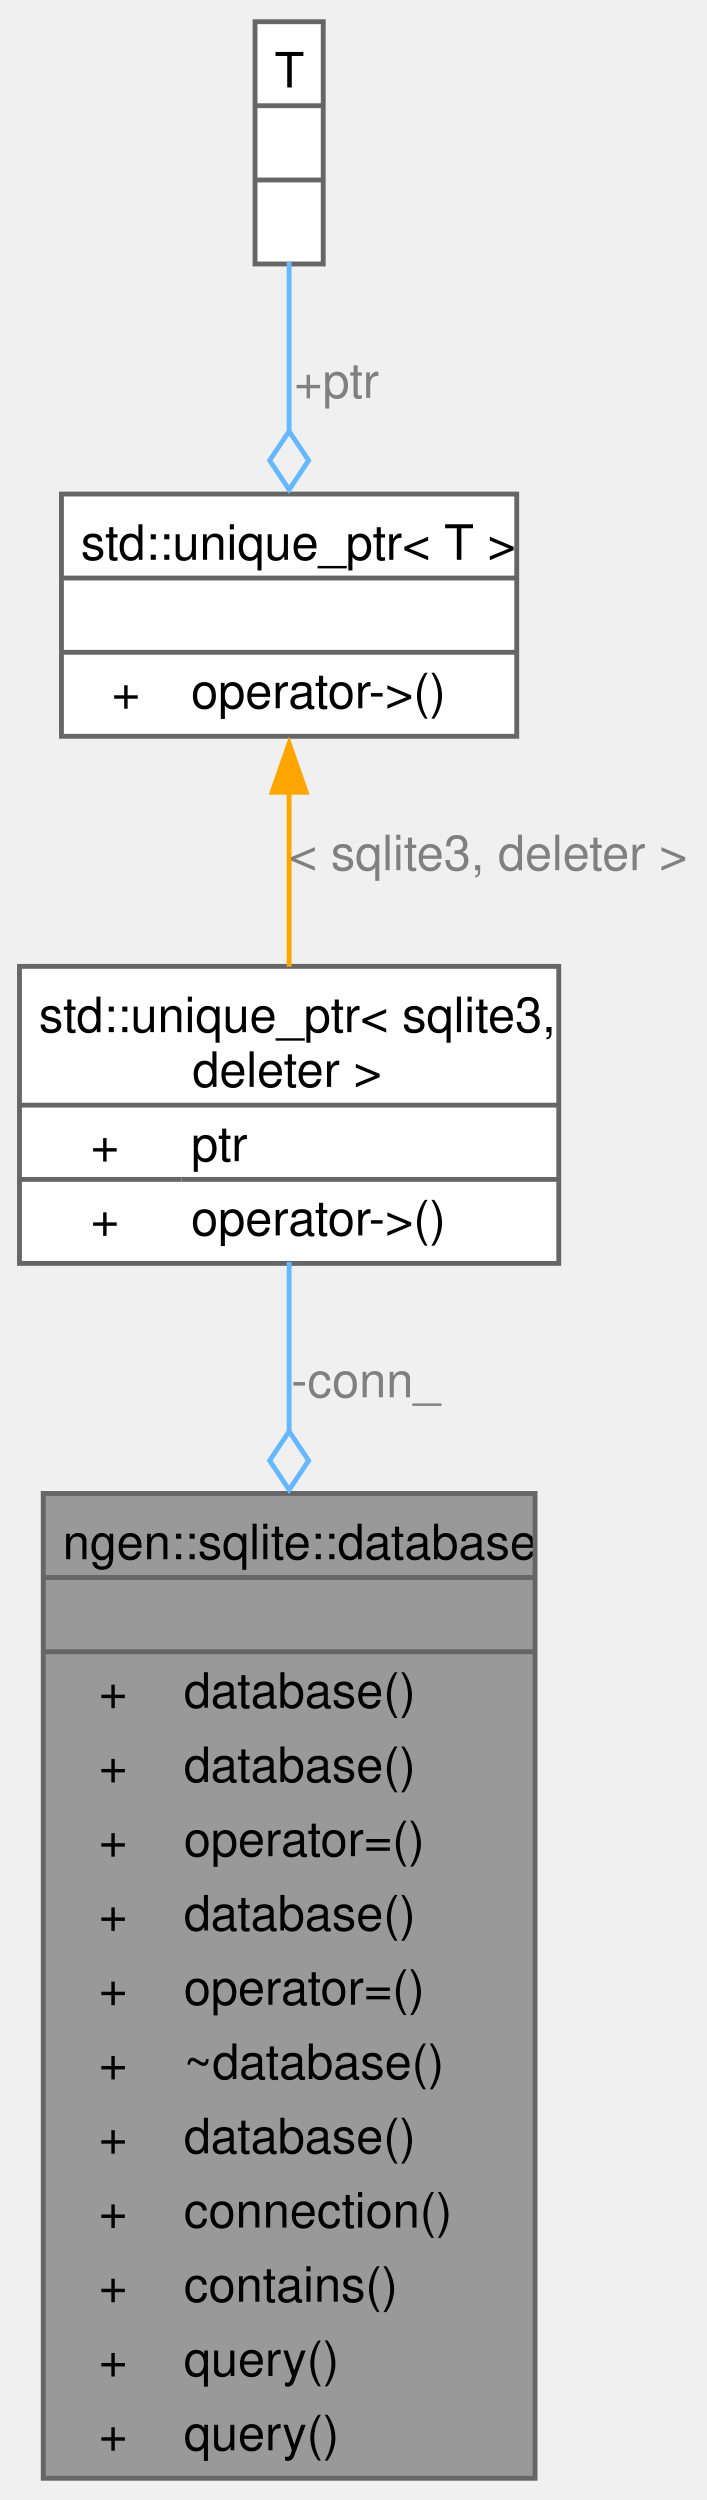
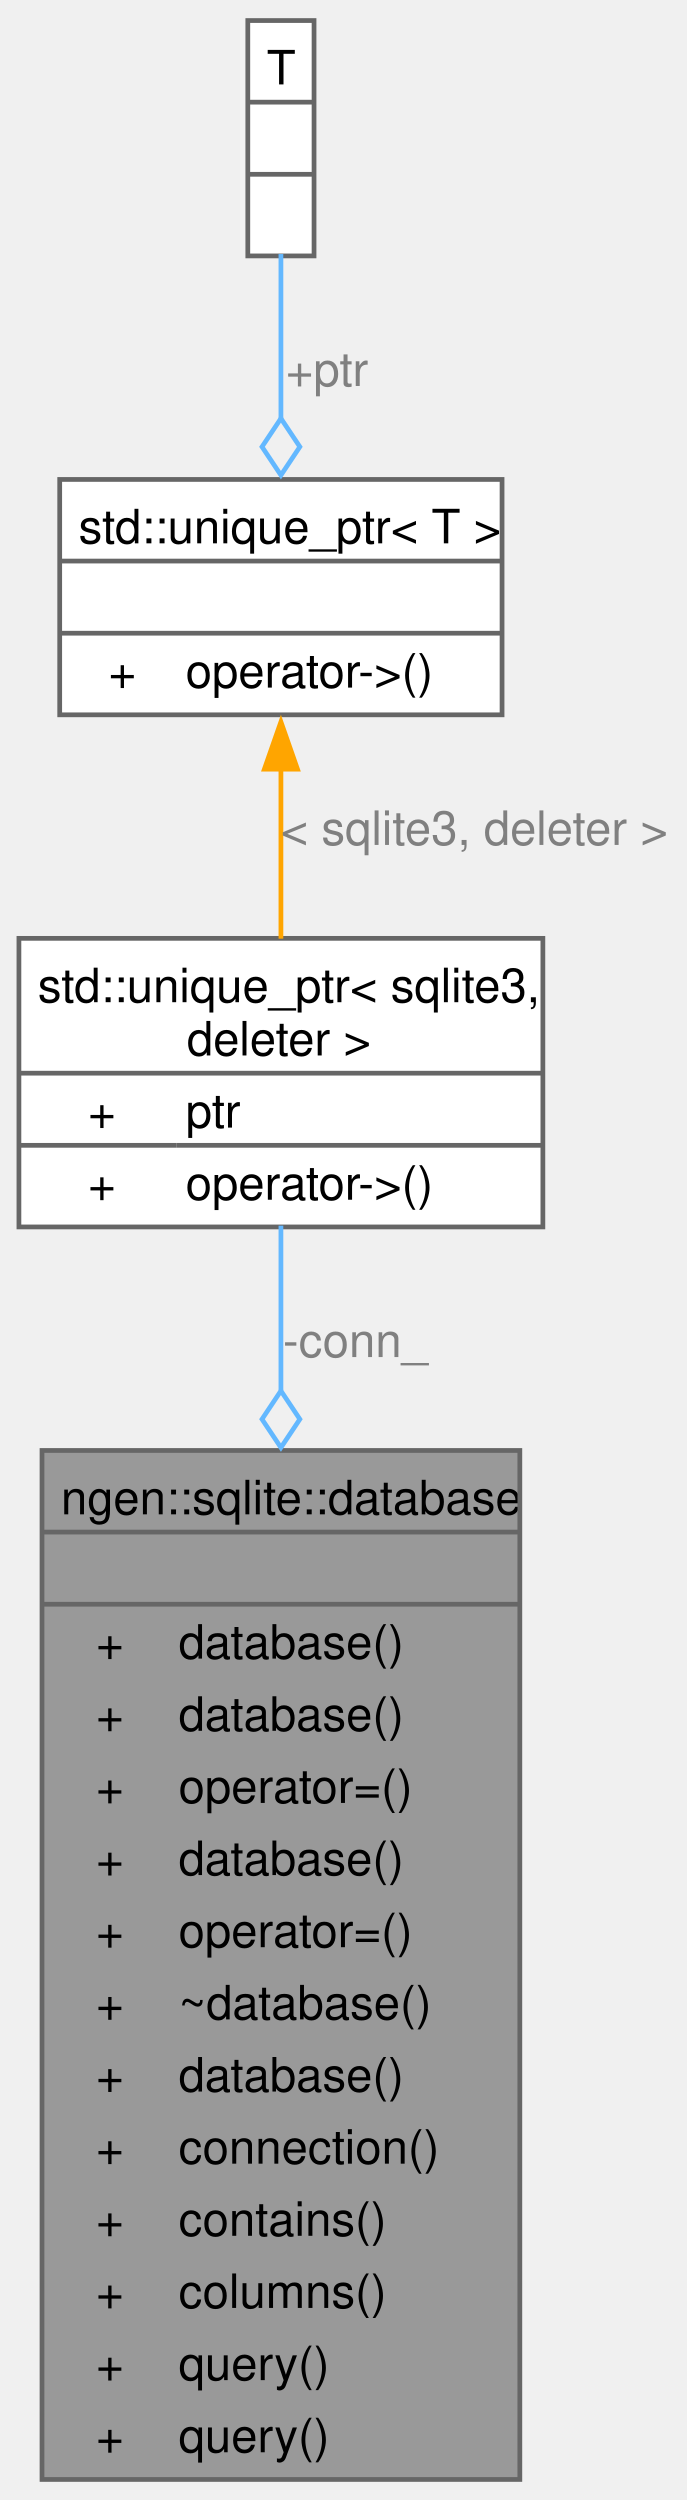
- <svg xmlns="http://www.w3.org/2000/svg" xmlns:xlink="http://www.w3.org/1999/xlink" width="145pt" height="513pt" viewBox="0.00 0.00 145.12 512.50">
-   <g id="graph0" class="graph" transform="scale(1 1) rotate(0) translate(4 508.5)">
+ <svg xmlns="http://www.w3.org/2000/svg" xmlns:xlink="http://www.w3.org/1999/xlink" width="145pt" height="528pt" viewBox="0.00 0.00 145.12 527.75">
+   <g id="graph0" class="graph" transform="scale(1 1) rotate(0) translate(4 523.75)">
    <g id="Node000001" class="node">
      <g id="a_Node000001">
        <a xlink:title=" ">
-           <polygon fill="#999999" stroke="none" points="105.88,-202.25 4.88,-202.25 4.88,0 105.88,0 105.88,-202.25" />
-           <text text-anchor="start" x="8.88" y="-188.75" font-family="Helvetica,sans-Serif" font-size="10.00">ngen::sqlite::database</text>
-           <text text-anchor="start" x="53.88" y="-173.5" font-family="Helvetica,sans-Serif" font-size="10.00"> </text>
+           <polygon fill="#999999" stroke="none" points="105.88,-217.5 4.88,-217.5 4.88,0 105.88,0 105.88,-217.5" />
+           <text text-anchor="start" x="8.88" y="-204" font-family="Helvetica,sans-Serif" font-size="10.00">ngen::sqlite::database</text>
+           <text text-anchor="start" x="53.88" y="-188.75" font-family="Helvetica,sans-Serif" font-size="10.00"> </text>
+           <text text-anchor="start" x="16.31" y="-173.5" font-family="Helvetica,sans-Serif" font-size="10.00">+</text>
+           <text text-anchor="start" x="33.75" y="-173.5" font-family="Helvetica,sans-Serif" font-size="10.00">database()</text>
          <text text-anchor="start" x="16.31" y="-158.25" font-family="Helvetica,sans-Serif" font-size="10.00">+</text>
          <text text-anchor="start" x="33.75" y="-158.25" font-family="Helvetica,sans-Serif" font-size="10.00">database()</text>
          <text text-anchor="start" x="16.31" y="-143" font-family="Helvetica,sans-Serif" font-size="10.00">+</text>
-           <text text-anchor="start" x="33.75" y="-143" font-family="Helvetica,sans-Serif" font-size="10.00">database()</text>
+           <text text-anchor="start" x="33.75" y="-143" font-family="Helvetica,sans-Serif" font-size="10.00">operator=()</text>
          <text text-anchor="start" x="16.31" y="-127.75" font-family="Helvetica,sans-Serif" font-size="10.00">+</text>
-           <text text-anchor="start" x="33.75" y="-127.75" font-family="Helvetica,sans-Serif" font-size="10.00">operator=()</text>
+           <text text-anchor="start" x="33.75" y="-127.75" font-family="Helvetica,sans-Serif" font-size="10.00">database()</text>
          <text text-anchor="start" x="16.31" y="-112.5" font-family="Helvetica,sans-Serif" font-size="10.00">+</text>
-           <text text-anchor="start" x="33.75" y="-112.5" font-family="Helvetica,sans-Serif" font-size="10.00">database()</text>
+           <text text-anchor="start" x="33.75" y="-112.5" font-family="Helvetica,sans-Serif" font-size="10.00">operator=()</text>
          <text text-anchor="start" x="16.31" y="-97.25" font-family="Helvetica,sans-Serif" font-size="10.00">+</text>
-           <text text-anchor="start" x="33.75" y="-97.25" font-family="Helvetica,sans-Serif" font-size="10.00">operator=()</text>
+           <text text-anchor="start" x="33.75" y="-97.25" font-family="Helvetica,sans-Serif" font-size="10.00">~database()</text>
          <text text-anchor="start" x="16.31" y="-82" font-family="Helvetica,sans-Serif" font-size="10.00">+</text>
-           <text text-anchor="start" x="33.75" y="-82" font-family="Helvetica,sans-Serif" font-size="10.00">~database()</text>
+           <text text-anchor="start" x="33.75" y="-82" font-family="Helvetica,sans-Serif" font-size="10.00">database()</text>
          <text text-anchor="start" x="16.31" y="-66.75" font-family="Helvetica,sans-Serif" font-size="10.00">+</text>
-           <text text-anchor="start" x="33.75" y="-66.75" font-family="Helvetica,sans-Serif" font-size="10.00">database()</text>
+           <text text-anchor="start" x="33.75" y="-66.75" font-family="Helvetica,sans-Serif" font-size="10.00">connection()</text>
          <text text-anchor="start" x="16.31" y="-51.5" font-family="Helvetica,sans-Serif" font-size="10.00">+</text>
-           <text text-anchor="start" x="33.75" y="-51.5" font-family="Helvetica,sans-Serif" font-size="10.00">connection()</text>
+           <text text-anchor="start" x="33.75" y="-51.5" font-family="Helvetica,sans-Serif" font-size="10.00">contains()</text>
          <text text-anchor="start" x="16.31" y="-36.25" font-family="Helvetica,sans-Serif" font-size="10.00">+</text>
-           <text text-anchor="start" x="33.75" y="-36.25" font-family="Helvetica,sans-Serif" font-size="10.00">contains()</text>
+           <text text-anchor="start" x="33.75" y="-36.25" font-family="Helvetica,sans-Serif" font-size="10.00">columns()</text>
          <text text-anchor="start" x="16.31" y="-21" font-family="Helvetica,sans-Serif" font-size="10.00">+</text>
          <text text-anchor="start" x="33.75" y="-21" font-family="Helvetica,sans-Serif" font-size="10.00">query()</text>
          <text text-anchor="start" x="16.31" y="-5.75" font-family="Helvetica,sans-Serif" font-size="10.00">+</text>
          <text text-anchor="start" x="33.75" y="-5.75" font-family="Helvetica,sans-Serif" font-size="10.00">query()</text>
+           <polygon fill="#666666" stroke="#666666" points="4.88,-200.25 4.88,-200.25 105.88,-200.25 105.88,-200.25 4.88,-200.25" />
          <polygon fill="#666666" stroke="#666666" points="4.88,-185 4.88,-185 105.88,-185 105.88,-185 4.88,-185" />
-           <polygon fill="#666666" stroke="#666666" points="4.88,-169.75 4.88,-169.75 105.88,-169.75 105.88,-169.75 4.88,-169.75" />
-           <polygon fill="none" stroke="#666666" points="4.88,0 4.88,-202.25 105.88,-202.25 105.88,0 4.88,0" />
+           <polygon fill="none" stroke="#666666" points="4.88,0 4.88,-217.5 105.88,-217.5 105.88,0 4.88,0" />
        </a>
      </g>
    </g>
    <g id="Node000002" class="node">
      <g id="a_Node000002">
        <a xlink:title=" ">
-           <polygon fill="white" stroke="none" points="110.75,-310.5 0,-310.5 0,-249.5 110.75,-249.5 110.75,-310.5" />
-           <text text-anchor="start" x="4" y="-297" font-family="Helvetica,sans-Serif" font-size="10.00">std::unique_ptr&lt; sqlite3,</text>
-           <text text-anchor="start" x="35.5" y="-285.75" font-family="Helvetica,sans-Serif" font-size="10.00"> deleter &gt;</text>
+           <polygon fill="white" stroke="none" points="110.75,-325.75 0,-325.75 0,-264.75 110.75,-264.75 110.75,-325.75" />
+           <text text-anchor="start" x="4" y="-312.25" font-family="Helvetica,sans-Serif" font-size="10.00">std::unique_ptr&lt; sqlite3,</text>
+           <text text-anchor="start" x="35.5" y="-301" font-family="Helvetica,sans-Serif" font-size="10.00"> deleter &gt;</text>
+           <text text-anchor="start" x="14.62" y="-285.75" font-family="Helvetica,sans-Serif" font-size="10.00">+</text>
+           <text text-anchor="start" x="35.25" y="-285.75" font-family="Helvetica,sans-Serif" font-size="10.00">ptr</text>
          <text text-anchor="start" x="14.62" y="-270.5" font-family="Helvetica,sans-Serif" font-size="10.00">+</text>
-           <text text-anchor="start" x="35.25" y="-270.5" font-family="Helvetica,sans-Serif" font-size="10.00">ptr</text>
-           <text text-anchor="start" x="14.62" y="-255.25" font-family="Helvetica,sans-Serif" font-size="10.00">+</text>
-           <text text-anchor="start" x="35.25" y="-255.25" font-family="Helvetica,sans-Serif" font-size="10.00">operator-&gt;()</text>
-           <polygon fill="#666666" stroke="#666666" points="0,-282 0,-282 110.75,-282 110.75,-282 0,-282" />
-           <polygon fill="#666666" stroke="#666666" points="0,-266.75 0,-266.75 33.25,-266.75 33.25,-266.75 0,-266.75" />
-           <polygon fill="#666666" stroke="#666666" points="33.25,-266.75 33.25,-266.75 110.75,-266.75 110.75,-266.75 33.25,-266.75" />
-           <polygon fill="none" stroke="#666666" points="0,-249.5 0,-310.5 110.75,-310.5 110.75,-249.5 0,-249.5" />
+           <text text-anchor="start" x="35.25" y="-270.5" font-family="Helvetica,sans-Serif" font-size="10.00">operator-&gt;()</text>
+           <polygon fill="#666666" stroke="#666666" points="0,-297.25 0,-297.25 110.75,-297.25 110.75,-297.25 0,-297.25" />
+           <polygon fill="#666666" stroke="#666666" points="0,-282 0,-282 33.25,-282 33.25,-282 0,-282" />
+           <polygon fill="#666666" stroke="#666666" points="33.25,-282 33.25,-282 110.75,-282 110.75,-282 33.25,-282" />
+           <polygon fill="none" stroke="#666666" points="0,-264.75 0,-325.75 110.75,-325.75 110.75,-264.75 0,-264.75" />
        </a>
      </g>
    </g>
    <g id="edge1_Node000001_Node000002" class="edge">
      <g id="a_edge1_Node000001_Node000002">
        <a xlink:title=" ">
-           <path fill="none" stroke="#63b8ff" d="M55.38,-249.79C55.38,-239.71 55.38,-227.73 55.38,-215.01" />
-           <polygon fill="none" stroke="#63b8ff" points="55.38,-215 51.38,-209 55.38,-203 59.38,-209 55.38,-215" />
+           <path fill="none" stroke="#63b8ff" d="M55.38,-265.02C55.38,-254.96 55.38,-242.98 55.38,-230.21" />
+           <polygon fill="none" stroke="#63b8ff" points="55.38,-230.11 51.38,-224.11 55.38,-218.11 59.38,-224.11 55.38,-230.11" />
        </a>
      </g>
-       <text text-anchor="middle" x="71.12" y="-222" font-family="Helvetica,sans-Serif" font-size="10.00" fill="grey"> -conn_</text>
+       <text text-anchor="middle" x="71.12" y="-237.25" font-family="Helvetica,sans-Serif" font-size="10.00" fill="grey"> -conn_</text>
    </g>
    <g id="Node000003" class="node">
      <g id="a_Node000003">
        <a xlink:title=" ">
-           <polygon fill="white" stroke="none" points="102.12,-407.5 8.62,-407.5 8.62,-357.75 102.12,-357.75 102.12,-407.5" />
-           <text text-anchor="start" x="12.62" y="-394" font-family="Helvetica,sans-Serif" font-size="10.00">std::unique_ptr&lt; T &gt;</text>
-           <text text-anchor="start" x="53.88" y="-378.75" font-family="Helvetica,sans-Serif" font-size="10.00"> </text>
-           <text text-anchor="start" x="18.94" y="-363.5" font-family="Helvetica,sans-Serif" font-size="10.00">+</text>
-           <text text-anchor="start" x="35.25" y="-363.5" font-family="Helvetica,sans-Serif" font-size="10.00">operator-&gt;()</text>
+           <polygon fill="white" stroke="none" points="102.12,-422.75 8.62,-422.75 8.62,-373 102.12,-373 102.12,-422.75" />
+           <text text-anchor="start" x="12.62" y="-409.25" font-family="Helvetica,sans-Serif" font-size="10.00">std::unique_ptr&lt; T &gt;</text>
+           <text text-anchor="start" x="53.88" y="-394" font-family="Helvetica,sans-Serif" font-size="10.00"> </text>
+           <text text-anchor="start" x="18.94" y="-378.75" font-family="Helvetica,sans-Serif" font-size="10.00">+</text>
+           <text text-anchor="start" x="35.25" y="-378.75" font-family="Helvetica,sans-Serif" font-size="10.00">operator-&gt;()</text>
+           <polygon fill="#666666" stroke="#666666" points="8.62,-405.5 8.62,-405.5 102.12,-405.5 102.12,-405.5 8.62,-405.5" />
          <polygon fill="#666666" stroke="#666666" points="8.62,-390.25 8.62,-390.25 102.12,-390.25 102.12,-390.25 8.62,-390.25" />
-           <polygon fill="#666666" stroke="#666666" points="8.62,-375 8.62,-375 102.12,-375 102.12,-375 8.62,-375" />
-           <polygon fill="none" stroke="#666666" points="8.62,-357.75 8.62,-407.5 102.12,-407.5 102.12,-357.75 8.62,-357.75" />
+           <polygon fill="none" stroke="#666666" points="8.62,-373 8.62,-422.75 102.12,-422.75 102.12,-373 8.62,-373" />
        </a>
      </g>
    </g>
    <g id="edge2_Node000002_Node000003" class="edge">
      <g id="a_edge2_Node000002_Node000003">
        <a xlink:title=" ">
-           <path fill="none" stroke="orange" d="M55.38,-346.52C55.38,-334.74 55.38,-321.73 55.38,-310.43" />
-           <polygon fill="orange" stroke="orange" points="51.88,-346.26 55.38,-356.26 58.88,-346.26 51.88,-346.26" />
+           <path fill="none" stroke="orange" d="M55.38,-361.77C55.38,-349.99 55.38,-336.98 55.38,-325.68" />
+           <polygon fill="orange" stroke="orange" points="51.88,-361.51 55.38,-371.51 58.88,-361.51 51.88,-361.51" />
        </a>
      </g>
-       <text text-anchor="middle" x="96.25" y="-330.25" font-family="Helvetica,sans-Serif" font-size="10.00" fill="grey"> &lt; sqlite3, deleter &gt;</text>
+       <text text-anchor="middle" x="96.25" y="-345.5" font-family="Helvetica,sans-Serif" font-size="10.00" fill="grey"> &lt; sqlite3, deleter &gt;</text>
    </g>
    <g id="Node000004" class="node">
      <g id="a_Node000004">
        <a xlink:title=" ">
-           <polygon fill="white" stroke="none" points="62.38,-504.5 48.38,-504.5 48.38,-454.75 62.38,-454.75 62.38,-504.5" />
-           <text text-anchor="start" x="52.38" y="-491" font-family="Helvetica,sans-Serif" font-size="10.00">T</text>
+           <polygon fill="white" stroke="none" points="62.38,-519.75 48.38,-519.75 48.38,-470 62.38,-470 62.38,-519.75" />
+           <text text-anchor="start" x="52.38" y="-506.25" font-family="Helvetica,sans-Serif" font-size="10.00">T</text>
+           <text text-anchor="start" x="53.88" y="-491" font-family="Helvetica,sans-Serif" font-size="10.00"> </text>
          <text text-anchor="start" x="53.88" y="-475.75" font-family="Helvetica,sans-Serif" font-size="10.00"> </text>
-           <text text-anchor="start" x="53.88" y="-460.5" font-family="Helvetica,sans-Serif" font-size="10.00"> </text>
+           <polygon fill="#666666" stroke="#666666" points="48.38,-502.5 48.38,-502.5 62.38,-502.5 62.38,-502.5 48.38,-502.5" />
          <polygon fill="#666666" stroke="#666666" points="48.38,-487.25 48.38,-487.25 62.38,-487.25 62.38,-487.25 48.38,-487.25" />
-           <polygon fill="#666666" stroke="#666666" points="48.38,-472 48.38,-472 62.38,-472 62.38,-472 48.38,-472" />
-           <polygon fill="none" stroke="#666666" points="48.38,-454.75 48.38,-504.5 62.38,-504.5 62.38,-454.75 48.38,-454.75" />
+           <polygon fill="none" stroke="#666666" points="48.38,-470 48.38,-519.75 62.38,-519.75 62.38,-470 48.38,-470" />
        </a>
      </g>
    </g>
    <g id="edge3_Node000003_Node000004" class="edge">
      <g id="a_edge3_Node000003_Node000004">
        <a xlink:title=" ">
-           <path fill="none" stroke="#63b8ff" d="M55.38,-455.14C55.38,-444.6 55.38,-431.92 55.38,-420.19" />
-           <polygon fill="none" stroke="#63b8ff" points="55.38,-420.4 51.38,-414.4 55.38,-408.4 59.38,-414.4 55.38,-420.4" />
+           <path fill="none" stroke="#63b8ff" d="M55.38,-470.39C55.38,-459.85 55.38,-447.17 55.38,-435.44" />
+           <polygon fill="none" stroke="#63b8ff" points="55.38,-435.65 51.38,-429.65 55.38,-423.65 59.38,-429.65 55.38,-435.65" />
        </a>
      </g>
-       <text text-anchor="middle" x="65.12" y="-427.25" font-family="Helvetica,sans-Serif" font-size="10.00" fill="grey"> +ptr</text>
+       <text text-anchor="middle" x="65.12" y="-442.5" font-family="Helvetica,sans-Serif" font-size="10.00" fill="grey"> +ptr</text>
    </g>
  </g>
</svg>
